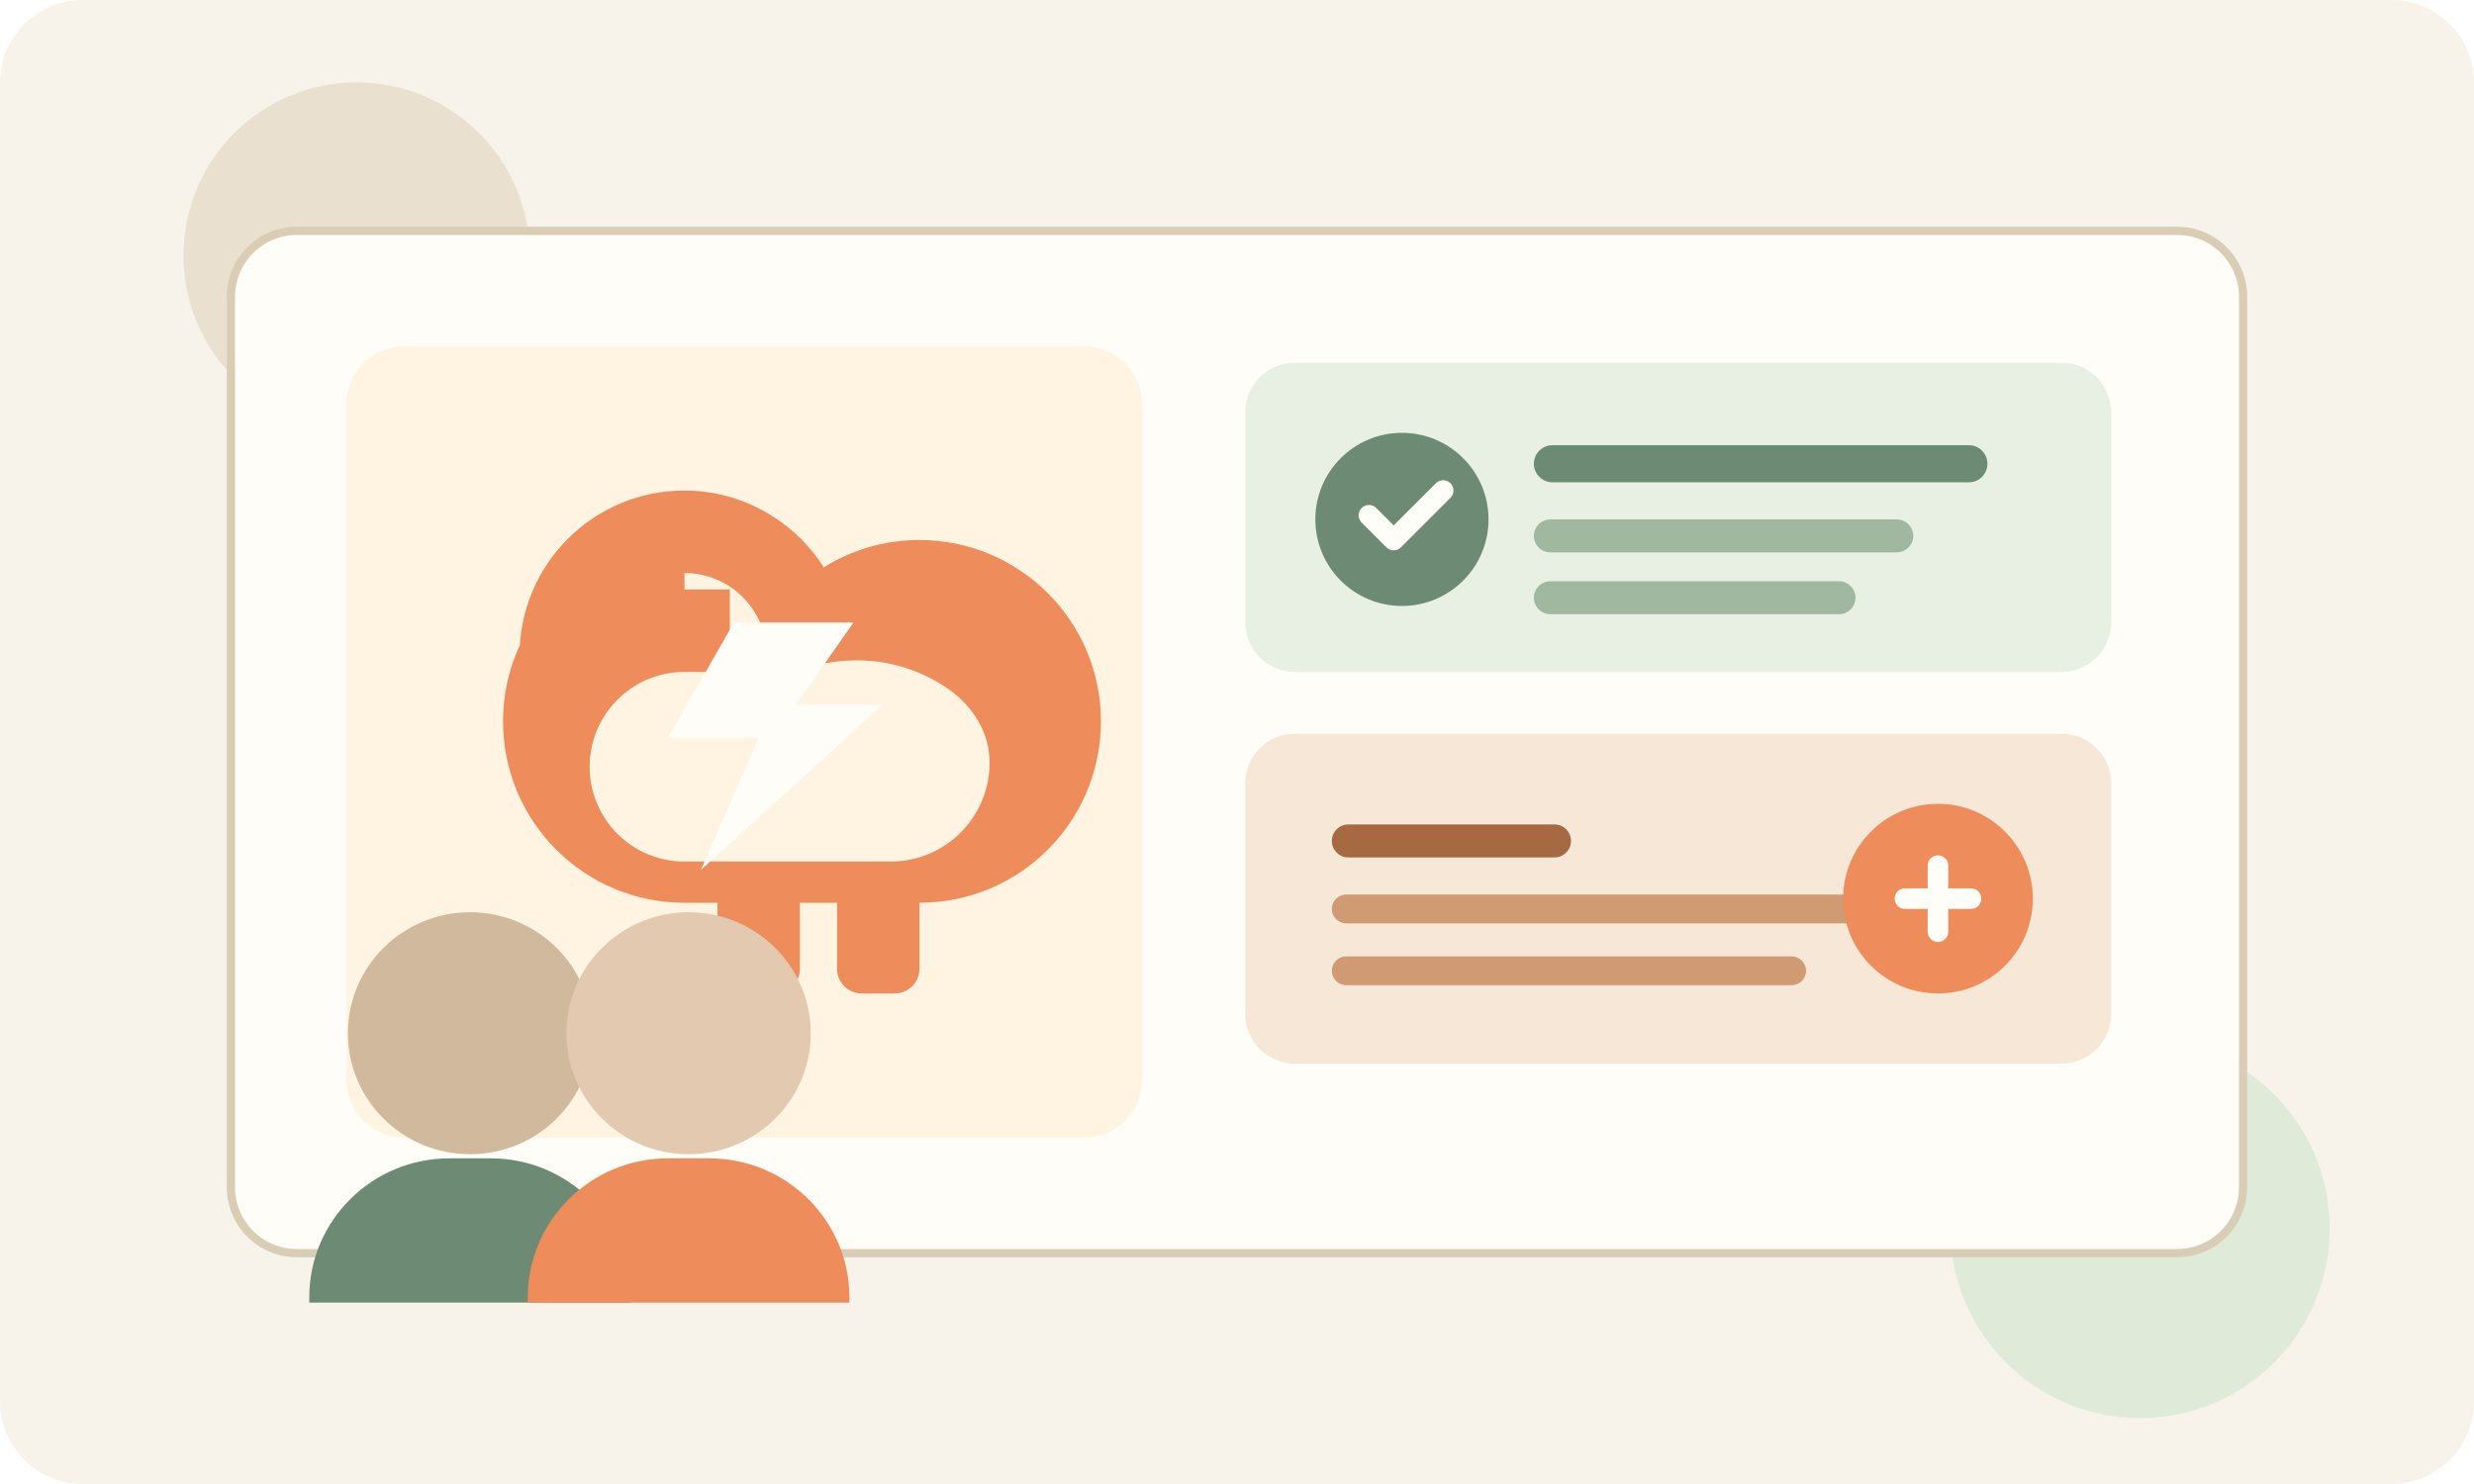
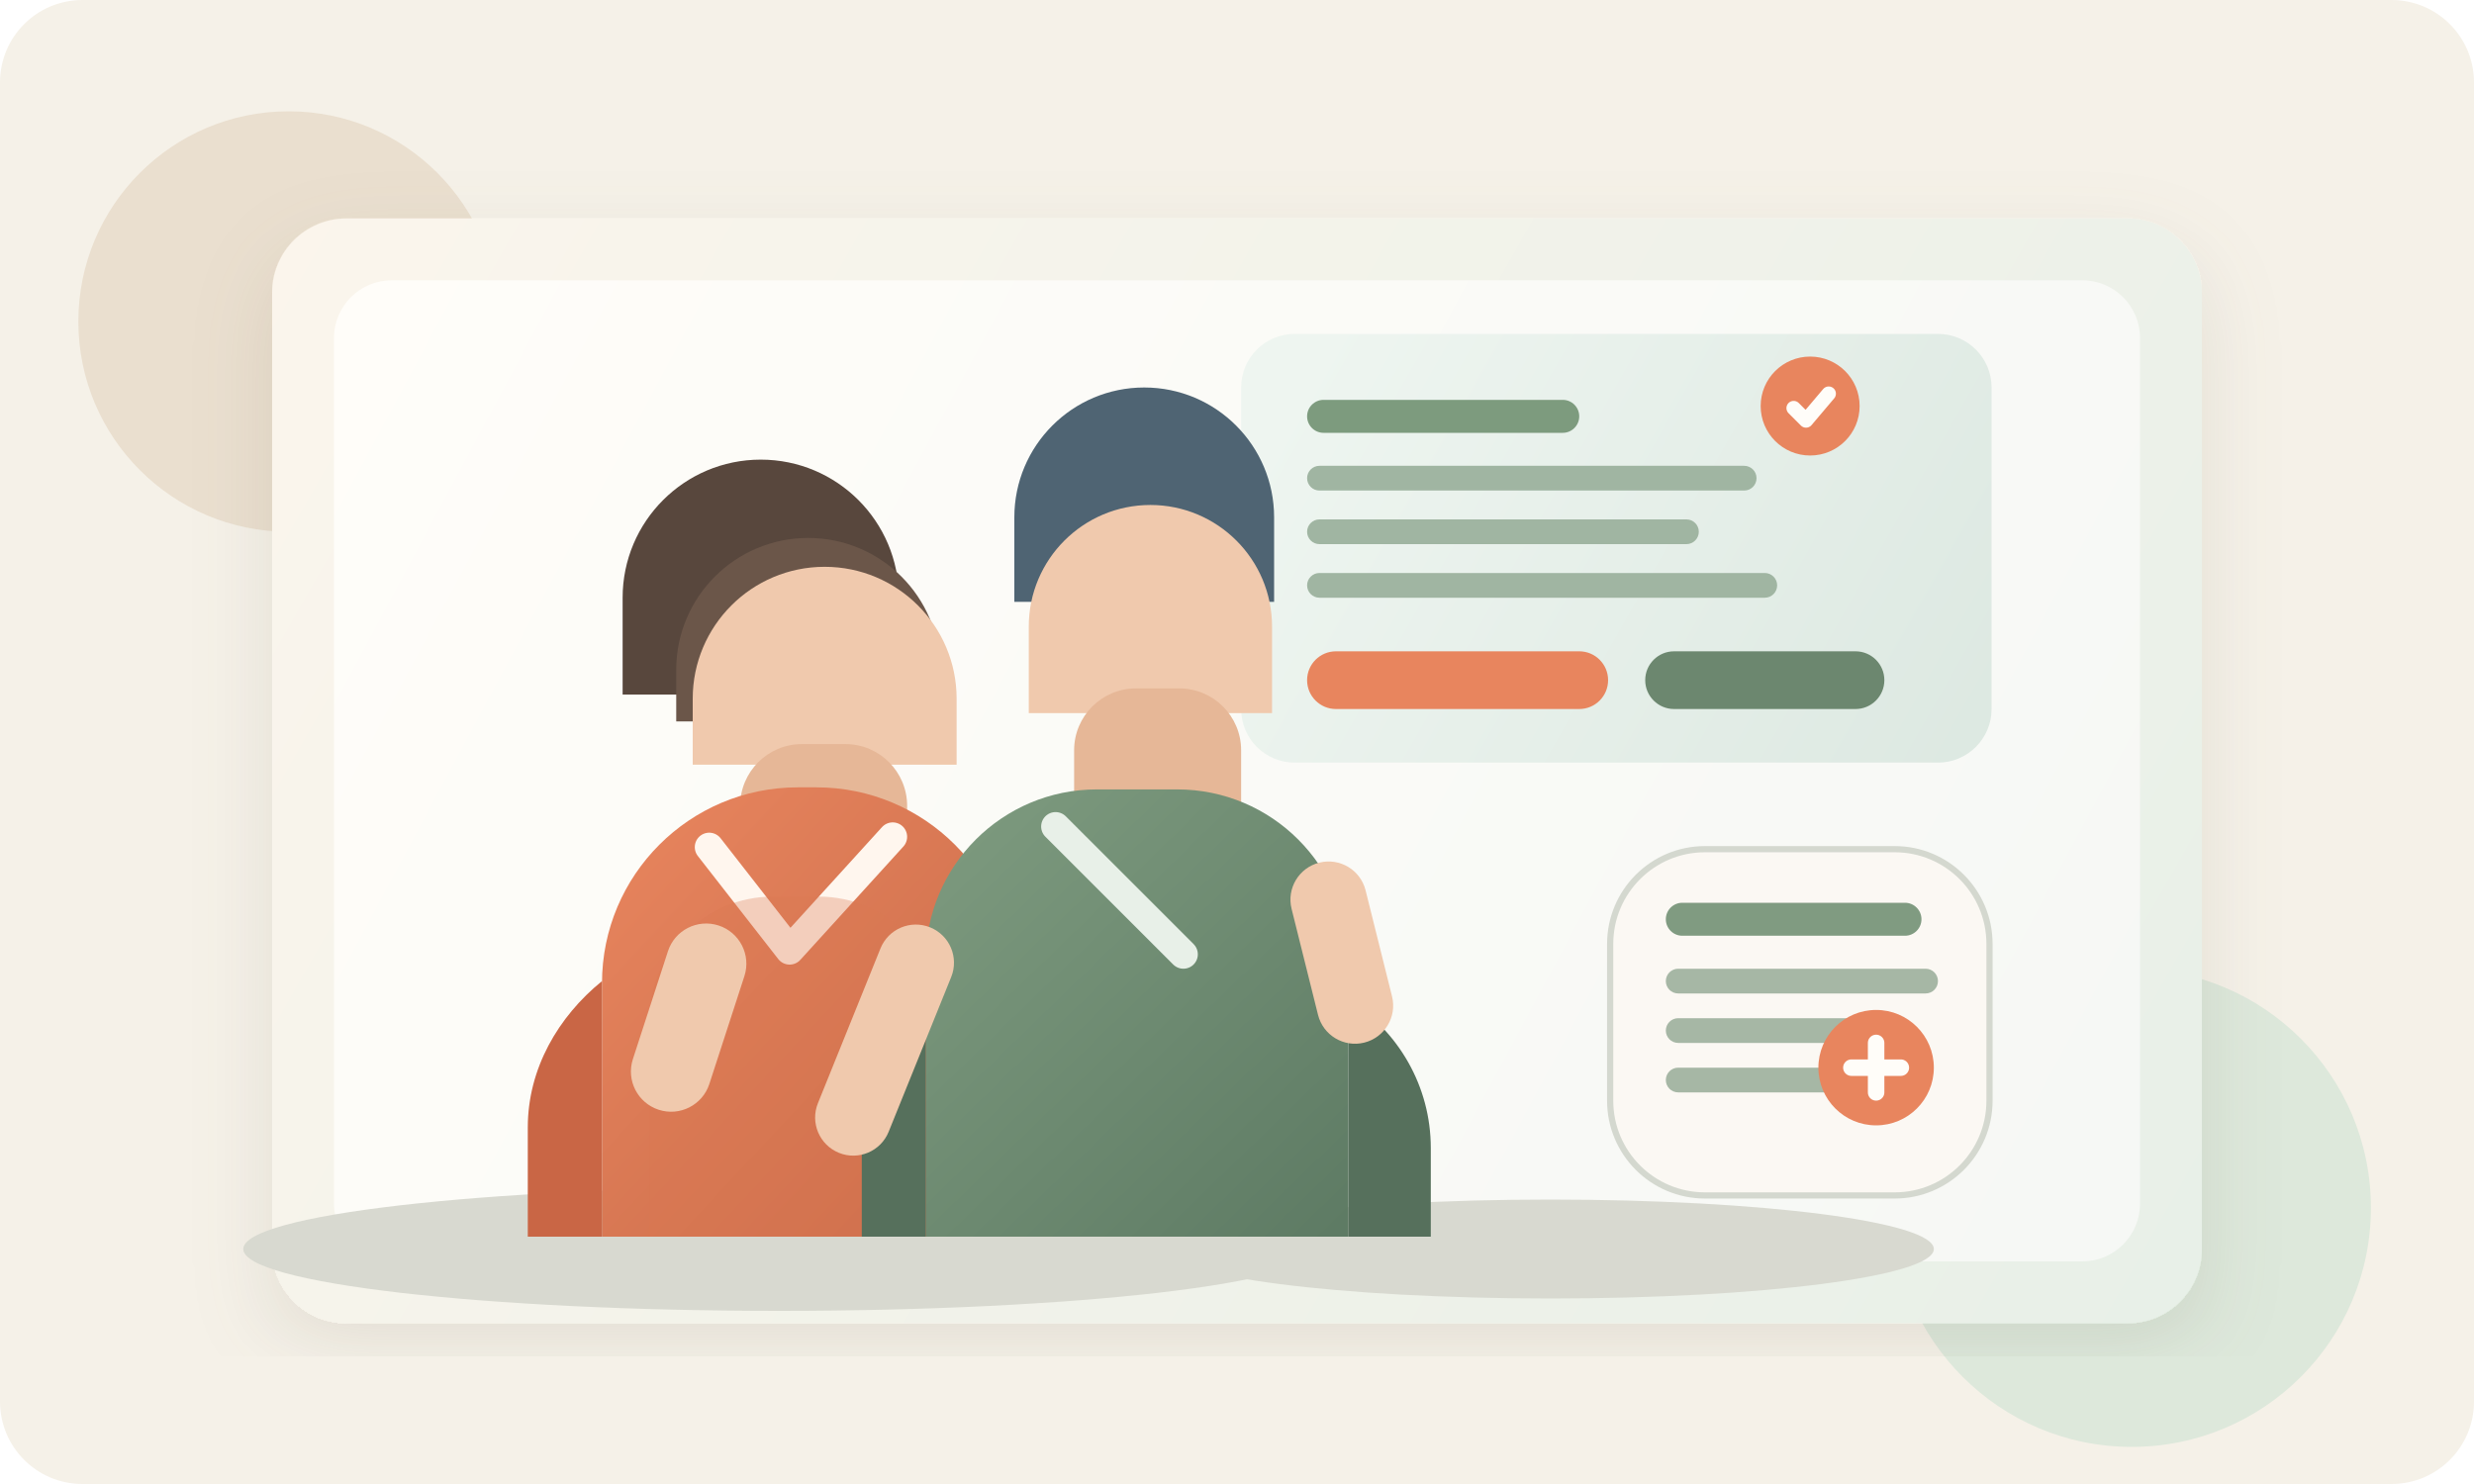
<svg xmlns="http://www.w3.org/2000/svg" width="1200" height="720" viewBox="0 0 1200 720" fill="none">
-   <rect width="1200" height="720" rx="40" fill="#F7F3EA" />
-   <circle cx="173" cy="124" r="84" fill="#E9E0CF" />
-   <circle cx="1038" cy="596" r="92" fill="#E0EAD8" />
-   <rect x="112" y="112" width="976" height="496" rx="32" fill="#FFFDF8" stroke="#D9CDB6" stroke-width="4" />
-   <rect x="168" y="168" width="386" height="384" rx="28" fill="#FFF4E2" />
-   <path d="M332 262C283.399 262 244 301.399 244 350C244 398.601 283.399 438 332 438H348V470C348 476.627 353.373 482 360 482H376C382.627 482 388 476.627 388 470V438H406V470C406 476.627 411.373 482 418 482H434C440.627 482 446 476.627 446 470V438C494.601 438 534 398.601 534 350C534 301.399 494.601 262 446 262C428.96 262 413.05 266.844 399.57 275.237C385.128 252.682 360.006 238 332 238C287.817 238 252 273.817 252 318H292C292 295.909 309.909 278 332 278C350.432 278 365.936 290.462 370.574 307.406L376.26 328.179L393.181 323.458C400.365 321.455 407.931 320.4 415.75 320.4C432.108 320.4 447.294 325.489 459.789 334.162C472.375 342.897 480 355.878 480 370C480 396.51 458.51 418 432 418H332C306.595 418 286 397.405 286 372C286 346.595 306.595 326 332 326H354V286H332V262Z" fill="#EF8C5B" />
-   <path d="M356 302L324 358H368L340 422L428 342H386L414 302H356Z" fill="#FFFDF8" />
-   <rect x="604" y="176" width="420" height="150" rx="24" fill="#E8F0E4" />
-   <circle cx="680" cy="252" r="42" fill="#6D8B74" />
-   <path d="M664 250L676 262L700 238" stroke="#FFFDF8" stroke-width="10" stroke-linecap="round" stroke-linejoin="round" />
-   <rect x="744" y="216" width="220" height="18" rx="9" fill="#6D8B74" />
-   <rect x="744" y="252" width="184" height="16" rx="8" fill="#A0B89F" />
-   <rect x="744" y="282" width="156" height="16" rx="8" fill="#A0B89F" />
-   <rect x="604" y="356" width="420" height="160" rx="24" fill="#F6E7D7" />
-   <rect x="646" y="400" width="116" height="16" rx="8" fill="#A66A43" />
-   <rect x="646" y="434" width="268" height="14" rx="7" fill="#D09A73" />
-   <rect x="646" y="464" width="230" height="14" rx="7" fill="#D09A73" />
-   <circle cx="940" cy="436" r="46" fill="#EF8C5B" />
-   <path d="M924 436H956" stroke="#FFFDF8" stroke-width="10" stroke-linecap="round" />
-   <path d="M940 420V452" stroke="#FFFDF8" stroke-width="10" stroke-linecap="round" />
-   <path d="M228 560C260.719 560 287.25 533.719 287.25 501.3C287.25 468.881 260.719 442.6 228 442.6C195.281 442.6 168.75 468.881 168.75 501.3C168.75 533.719 195.281 560 228 560Z" fill="#D1B99D" />
-   <path d="M218 562H238C275.555 562 306 592.221 306 629.5V632H150V629.5C150 592.221 180.445 562 218 562Z" fill="#6D8B74" />
-   <path d="M334 560C366.719 560 393.25 533.719 393.25 501.3C393.25 468.881 366.719 442.6 334 442.6C301.281 442.6 274.75 468.881 274.75 501.3C274.75 533.719 301.281 560 334 560Z" fill="#E2C9B0" />
-   <path d="M324 562H344C381.555 562 412 592.221 412 629.5V632H256V629.5C256 592.221 286.445 562 324 562Z" fill="#EF8C5B" />
+   <defs>
+     <linearGradient id="bg1" x1="136" y1="96" x2="1062" y2="624" gradientUnits="userSpaceOnUse">
+       <stop stop-color="#FBF5EC" />
+       <stop offset="1" stop-color="#E8F0E8" />
+     </linearGradient>
+     <linearGradient id="panel1" x1="170" y1="122" x2="1024" y2="580" gradientUnits="userSpaceOnUse">
+       <stop stop-color="#FFFDF9" />
+       <stop offset="1" stop-color="#F6F8F5" />
+     </linearGradient>
+     <linearGradient id="screen" x1="640" y1="166" x2="980" y2="360" gradientUnits="userSpaceOnUse">
+       <stop stop-color="#EEF5F0" />
+       <stop offset="1" stop-color="#DCE8E1" />
+     </linearGradient>
+     <linearGradient id="shirt1" x1="278" y1="407" x2="485" y2="600" gradientUnits="userSpaceOnUse">
+       <stop stop-color="#E8855E" />
+       <stop offset="1" stop-color="#C96B49" />
+     </linearGradient>
+     <linearGradient id="shirt2" x1="452" y1="351" x2="670" y2="576" gradientUnits="userSpaceOnUse">
+       <stop stop-color="#819E82" />
+       <stop offset="1" stop-color="#5E7B64" />
+     </linearGradient>
+     <filter id="shadow" x="92" y="82" width="1016" height="576" filterUnits="userSpaceOnUse" color-interpolation-filters="sRGB">
+       <feFlood flood-opacity="0" result="BackgroundImageFix" />
+       <feColorMatrix in="SourceAlpha" type="matrix" values="0 0 0 0 0 0 0 0 0 0 0 0 0 0 0 0 0 0 127 0" result="hardAlpha" />
+       <feOffset dy="16" />
+       <feGaussianBlur stdDeviation="20" />
+       <feComposite in2="hardAlpha" operator="out" />
+       <feColorMatrix type="matrix" values="0 0 0 0 0.345 0 0 0 0 0.31 0 0 0 0 0.235 0 0 0 0.12 0" />
+       <feBlend mode="normal" in2="BackgroundImageFix" result="effect1_dropShadow_0_1" />
+       <feBlend mode="normal" in="SourceGraphic" in2="effect1_dropShadow_0_1" result="shape" />
+     </filter>
+   </defs>
+   <rect width="1200" height="720" rx="40" fill="#F5F1E8" />
+   <circle cx="140" cy="156" r="102" fill="#EADFCF" />
+   <circle cx="1034" cy="586" r="116" fill="#DDE8DB" />
+   <g filter="url(#shadow)">
+     <rect x="132" y="106" width="936" height="536" rx="36" fill="url(#bg1)" />
+     <rect x="162" y="136" width="876" height="476" rx="28" fill="url(#panel1)" />
+   </g>
+   <rect x="602" y="162" width="364" height="208" rx="26" fill="url(#screen)" />
+   <rect x="634" y="194" width="132" height="16" rx="8" fill="#7D9B7E" />
+   <rect x="634" y="226" width="218" height="12" rx="6" fill="#A0B5A2" />
+   <rect x="634" y="252" width="190" height="12" rx="6" fill="#A0B5A2" />
+   <rect x="634" y="278" width="228" height="12" rx="6" fill="#A0B5A2" />
+   <path d="M878 221C891.255 221 902 210.255 902 197C902 183.745 891.255 173 878 173C864.745 173 854 183.745 854 197C854 210.255 864.745 221 878 221Z" fill="#E8855E" />
+   <path d="M870 198L876 204L887 191" stroke="#FFFDF9" stroke-width="7" stroke-linecap="round" stroke-linejoin="round" />
+   <rect x="634" y="316" width="146" height="28" rx="14" fill="#E8855E" />
+   <rect x="798" y="316" width="116" height="28" rx="14" fill="#6C876F" />
+   <ellipse cx="378" cy="606" rx="260" ry="30" fill="#D8D9D0" />
+   <ellipse cx="752" cy="606" rx="186" ry="24" fill="#D8D9D0" />
+   <path d="M302 290C302 252.997 331.997 223 369 223C406.003 223 436 252.997 436 290V337H302V290Z" fill="#58473D" />
+   <path d="M328 325C328 289.654 356.654 261 392 261C427.346 261 456 289.654 456 325V350H328V325Z" fill="#6B5649" />
+   <path d="M336 339C336 303.654 364.654 275 400 275C435.346 275 464 303.654 464 339V371H336V339Z" fill="#F0C9AD" />
+   <path d="M359 391C359 374.431 372.431 361 389 361H410C426.569 361 440 374.431 440 391V423H359V391Z" fill="#E6B797" />
+   <path d="M292 600V477C292 424.533 334.533 382 387 382H396C448.467 382 491 424.533 491 477V600H292Z" fill="url(#shirt1)" />
+   <path d="M344 411L383 461L433 406" stroke="#FFF6EE" stroke-width="14" stroke-linecap="round" stroke-linejoin="round" />
+   <path d="M315 600V495C315 461.863 341.863 435 375 435H397C430.137 435 457 461.863 457 495V600H315Z" fill="#D97754" fill-opacity="0.32" />
+   <path d="M292 476C270.735 493.26 256 518.495 256 547V600H292V476Z" fill="#C96645" />
+   <path d="M491 482C513.294 499.13 528 524.824 528 554V600H491V482Z" fill="#C96645" />
+   <rect x="330" y="443" width="39" height="94" rx="19.5" transform="rotate(18 330 443)" fill="#F0C9AD" />
+   <rect x="455" y="436" width="39" height="108" rx="19.5" transform="rotate(-28 455 436)" fill="#F0C9AD" />
+   <path d="M492 251C492 216.206 520.206 188 555 188C589.794 188 618 216.206 618 251V292H492V251Z" fill="#4F6473" />
+   <path d="M499 304C499 271.415 525.415 245 558 245C590.585 245 617 271.415 617 304V346H499V304Z" fill="#F0C9AD" />
+   <path d="M521 364C521 347.431 534.431 334 551 334H572C588.569 334 602 347.431 602 364V390H521V364Z" fill="#E6B797" />
+   <path d="M449 600V466C449 420.161 486.161 383 532 383H571C616.839 383 654 420.161 654 466V600H449Z" fill="url(#shirt2)" />
+   <path d="M512 401C532.667 421.667 553.333 442.333 574 463" stroke="#E8F0E8" stroke-width="14" stroke-linecap="round" />
+   <path d="M654 485C678.266 500.299 694 526.977 694 557V600H654V485Z" fill="#56705C" />
+   <path d="M449 482C430.224 499.342 418 523.978 418 551V600H449V482Z" fill="#56705C" />
+   <rect x="434" y="443" width="37" height="118" rx="18.5" transform="rotate(22 434 443)" fill="#F0C9AD" />
+   <rect x="622" y="423" width="37" height="90" rx="18.5" transform="rotate(-14 622 423)" fill="#F0C9AD" />
+   <path d="M781 458C781 432.595 801.595 412 827 412H919C944.405 412 965 432.595 965 458V534C965 559.405 944.405 580 919 580H827C801.595 580 781 559.405 781 534V458Z" fill="#FBF8F3" stroke="#D4D8CF" stroke-width="3" />
+   <rect x="808" y="438" width="124" height="16" rx="8" fill="#809B81" />
+   <rect x="808" y="470" width="132" height="12" rx="6" fill="#A6B7A5" />
+   <rect x="808" y="494" width="118" height="12" rx="6" fill="#A6B7A5" />
+   <rect x="808" y="518" width="96" height="12" rx="6" fill="#A6B7A5" />
+   <circle cx="910" cy="518" r="28" fill="#E8855E" />
+   <path d="M898 518H922" stroke="#FFFDF9" stroke-width="8" stroke-linecap="round" />
+   <path d="M910 506V530" stroke="#FFFDF9" stroke-width="8" stroke-linecap="round" />
</svg>
